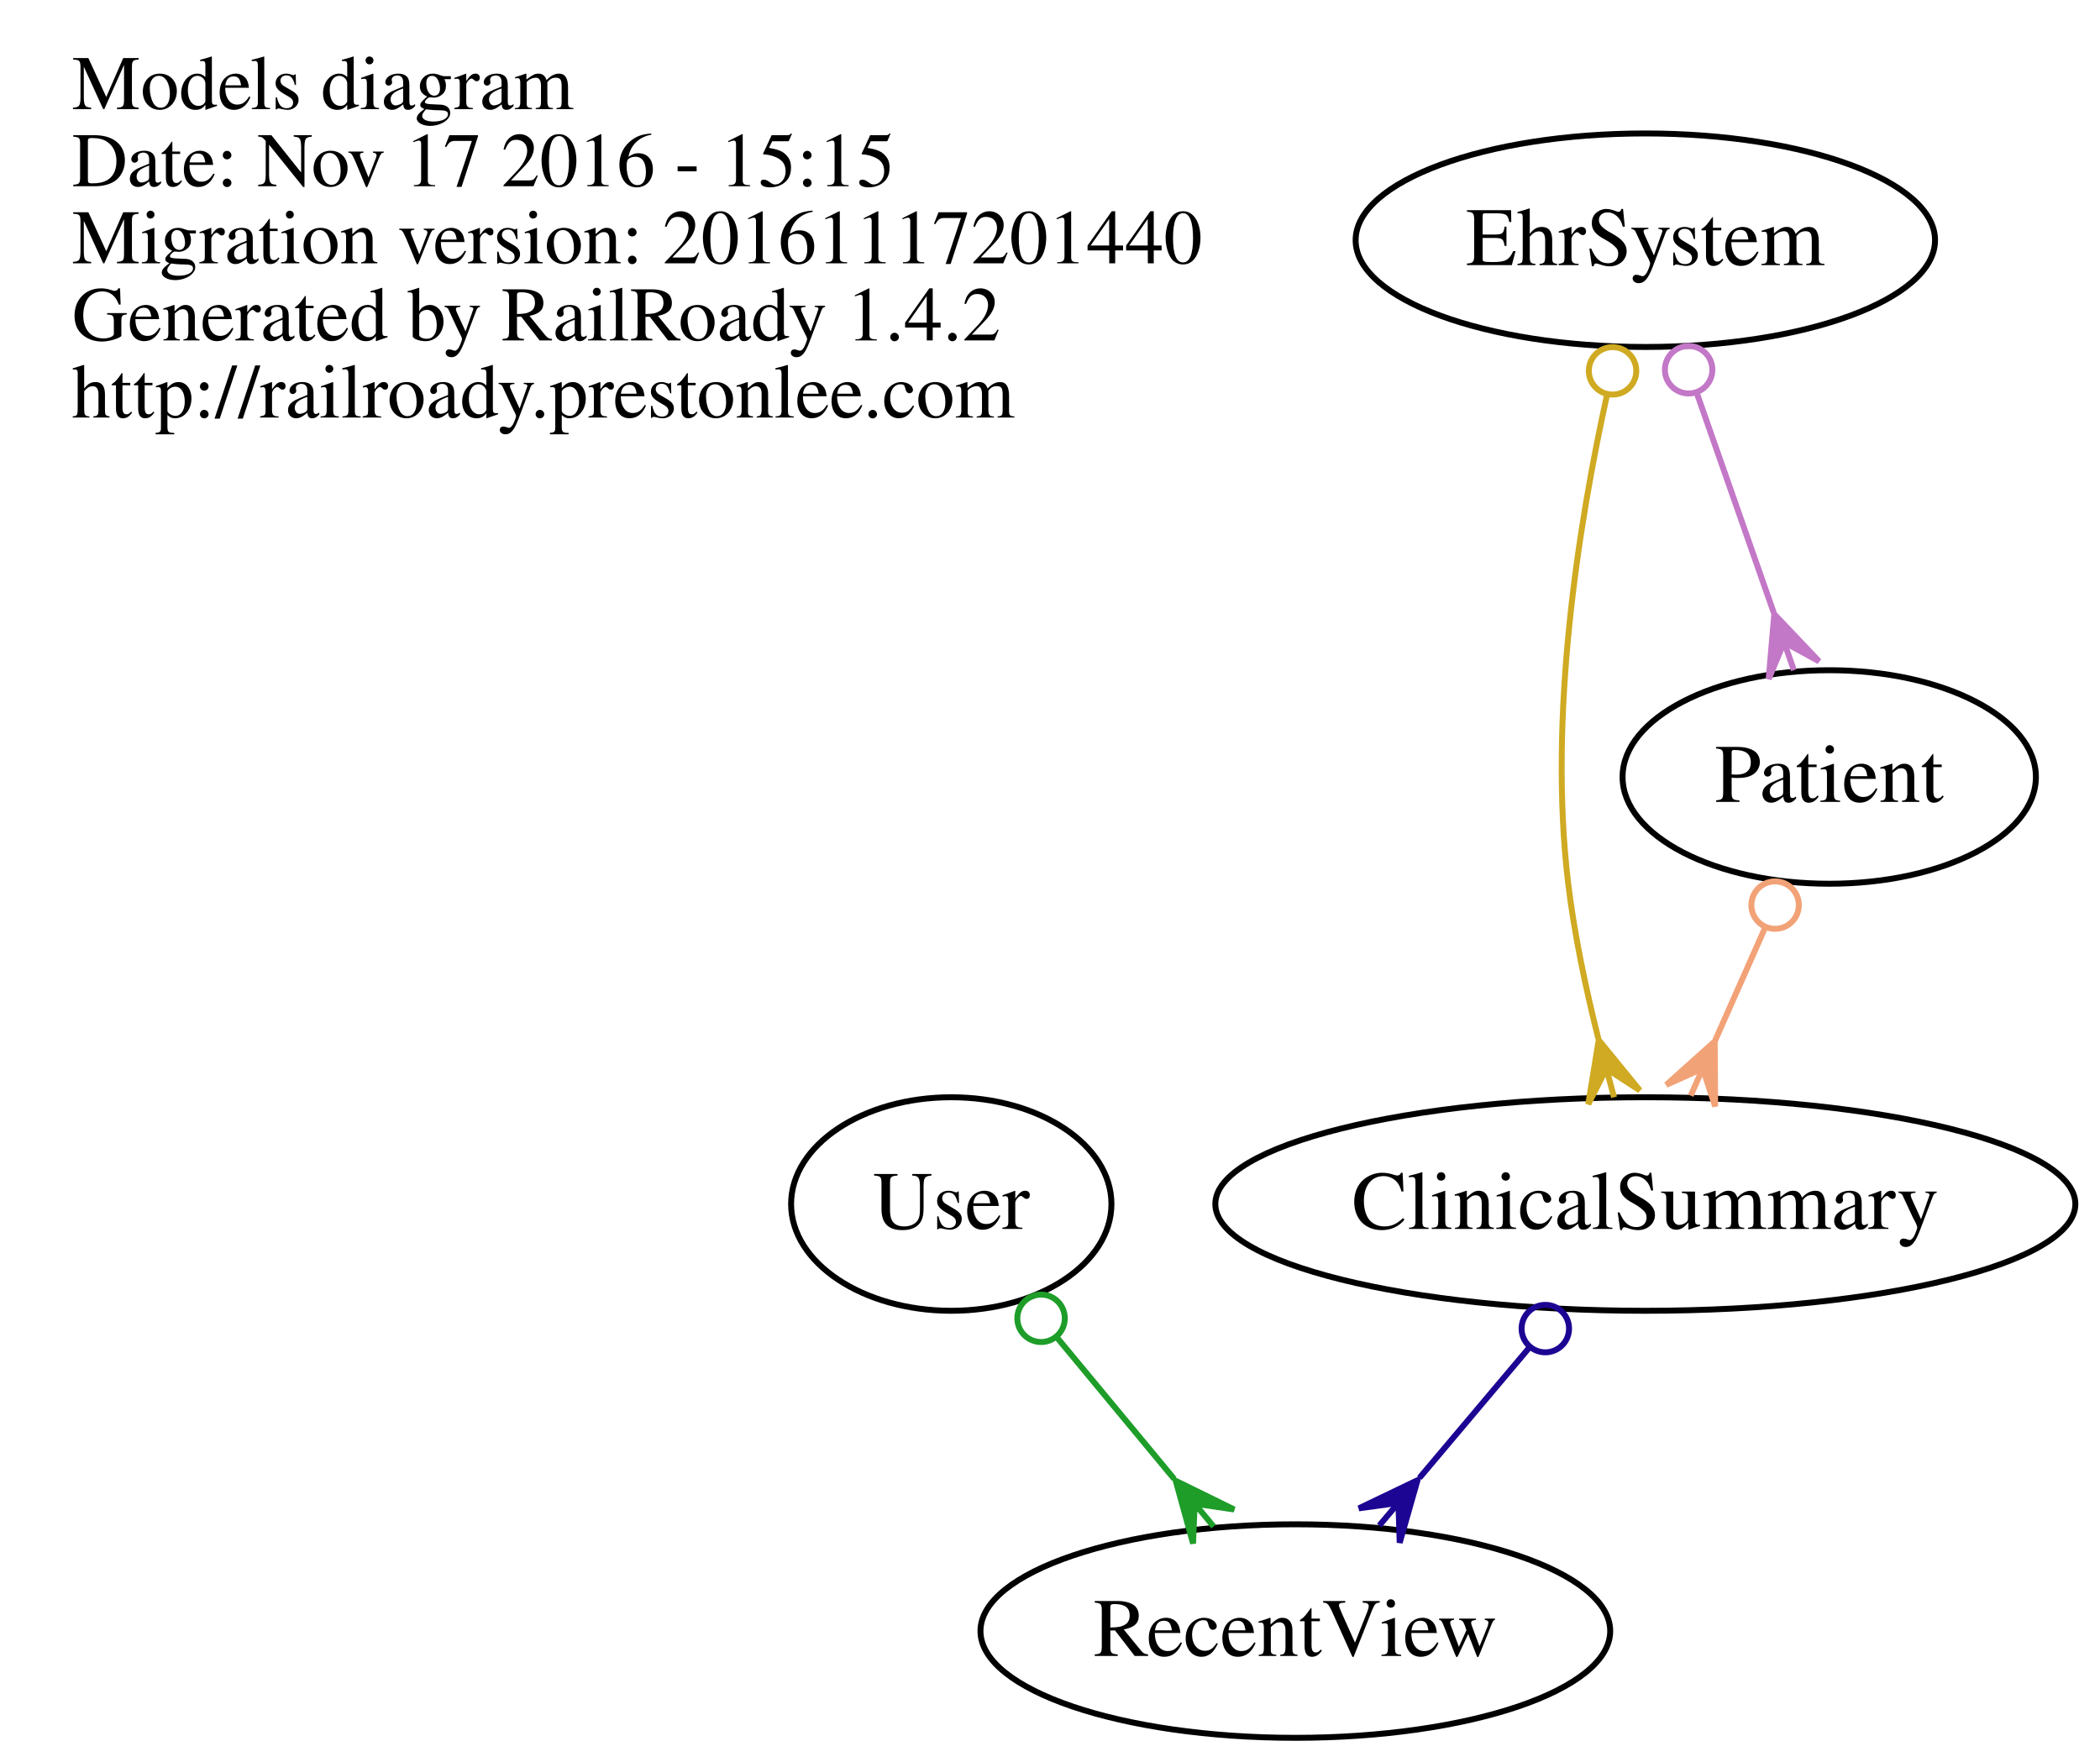
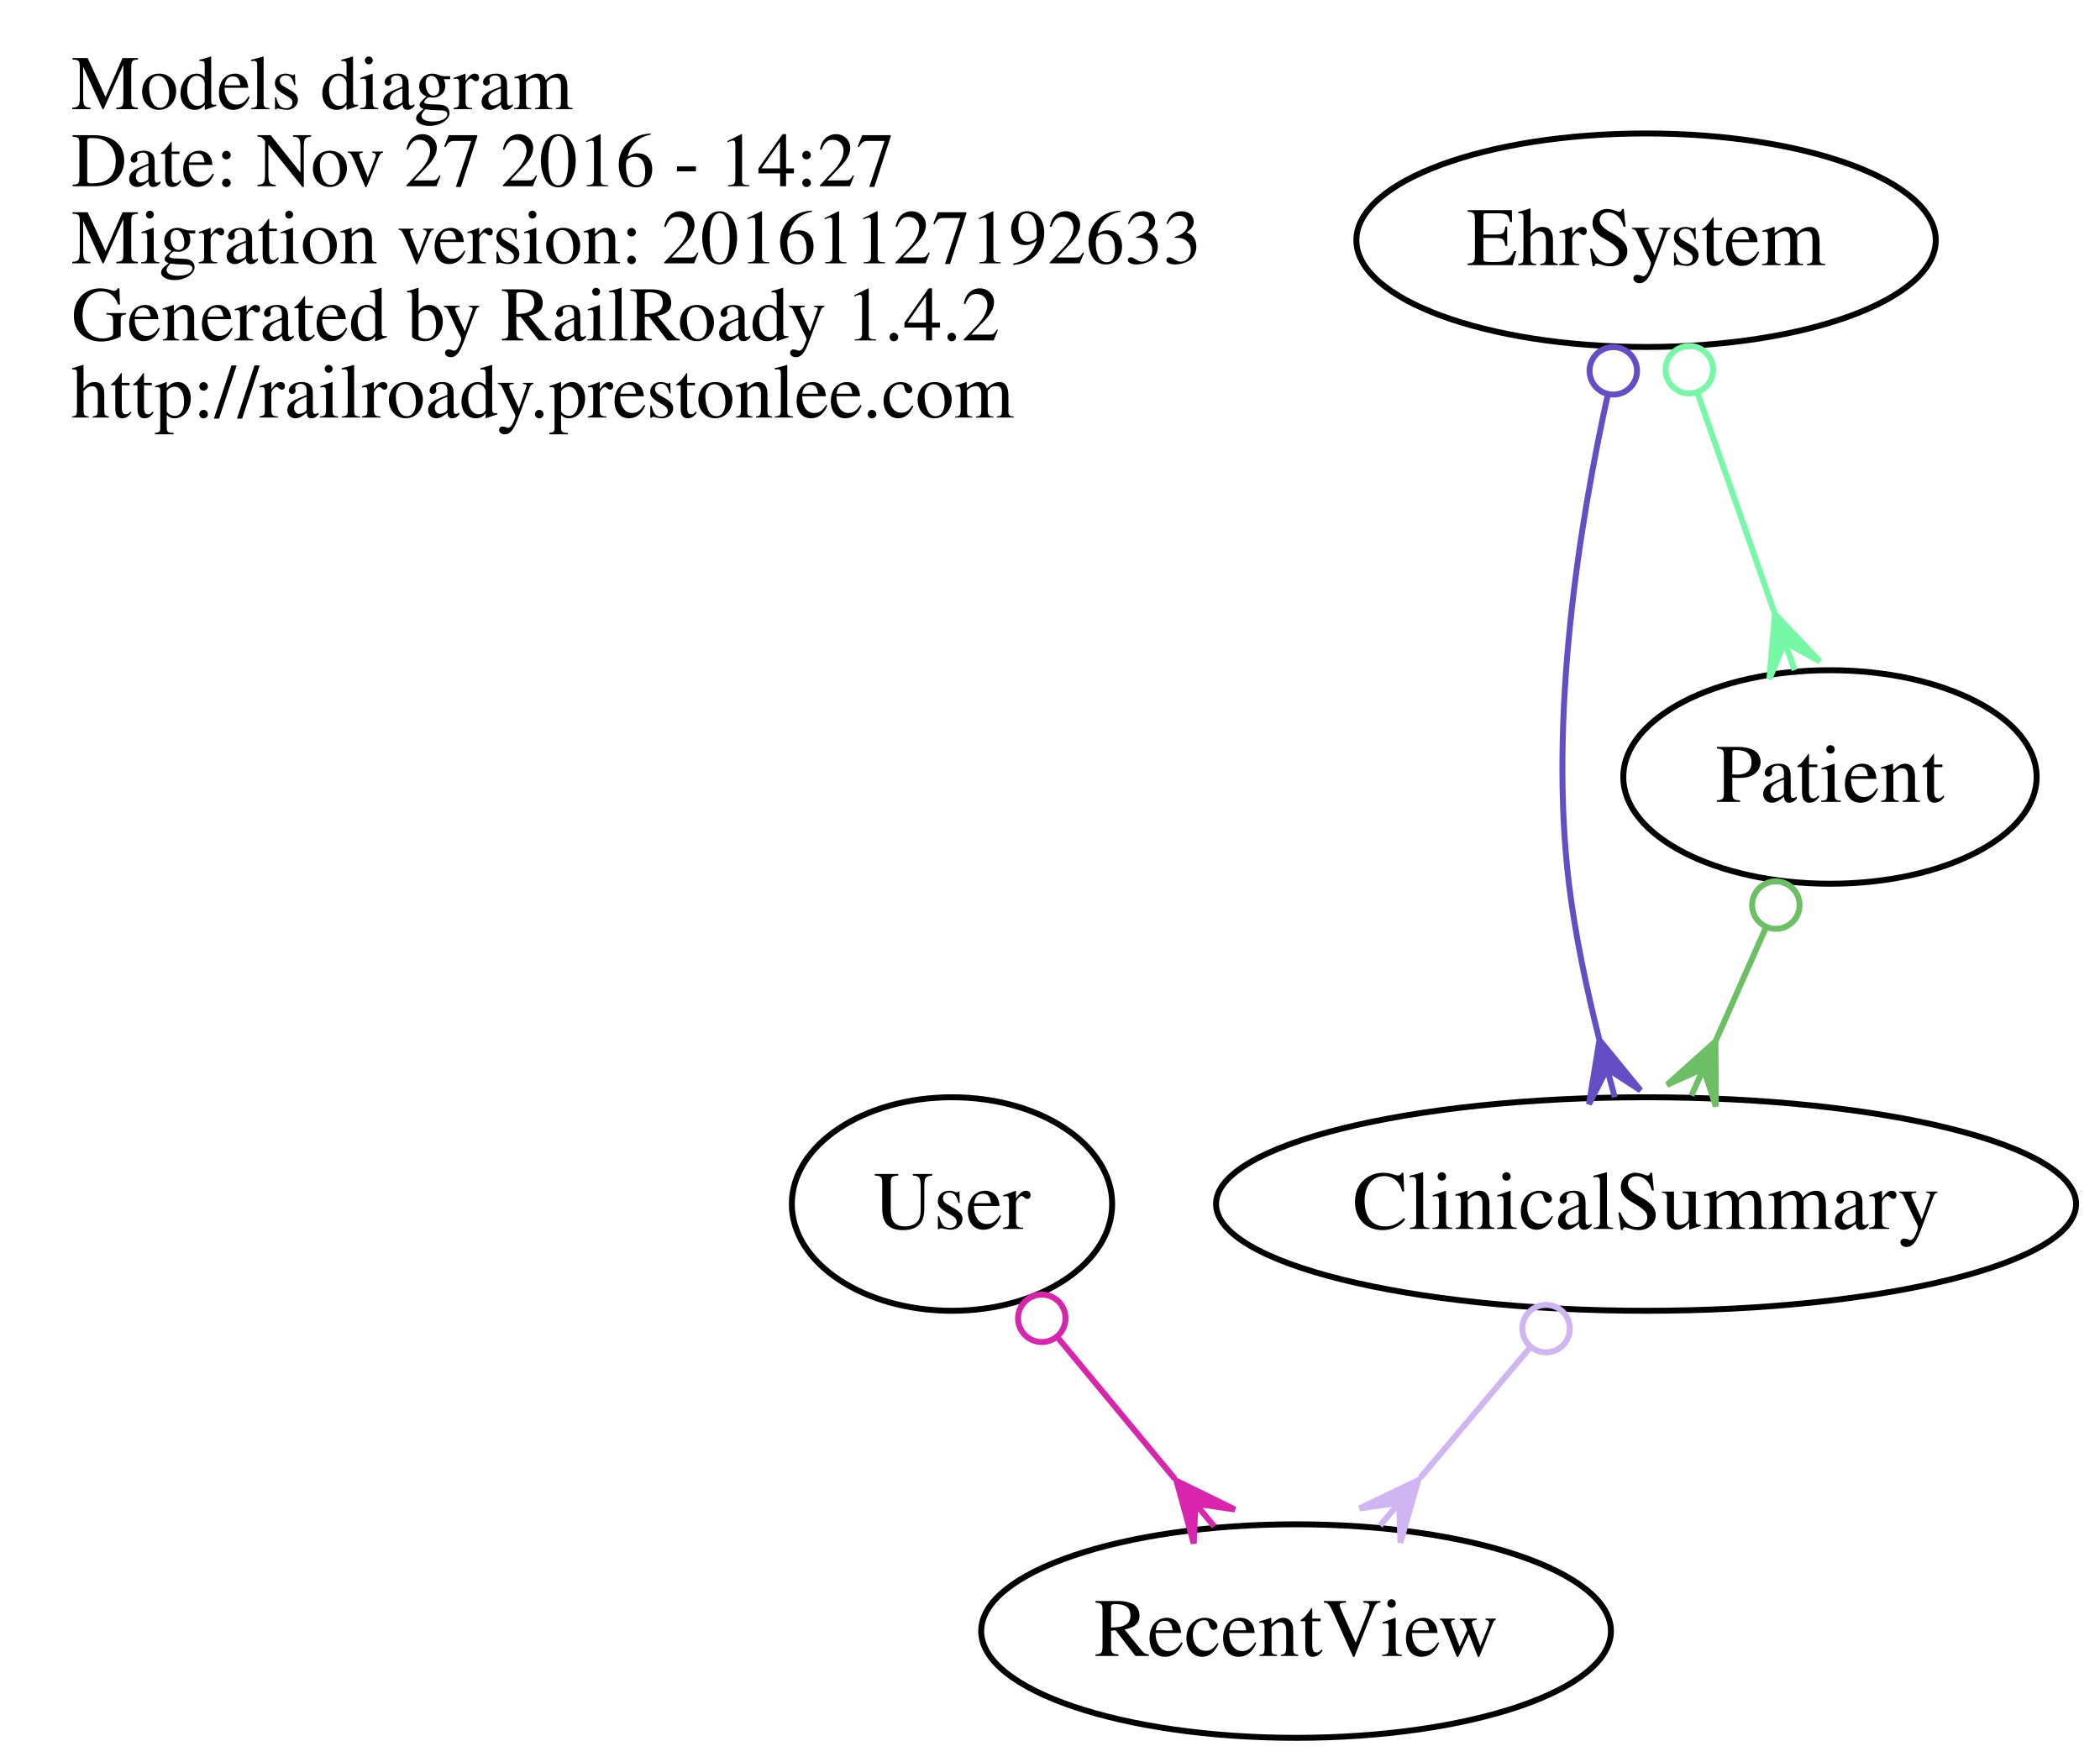
- <svg xmlns="http://www.w3.org/2000/svg" width="354pt" height="297pt" viewBox="0.00 0.00 353.71 297.00">
+ <svg xmlns="http://www.w3.org/2000/svg" width="354pt" height="297pt" viewBox="0.00 0.00 353.94 297.00">
  <g id="graph0" class="graph" transform="scale(1 1) rotate(0) translate(4 293)">
-     <polygon fill="none" stroke="none" points="-4,4 -4,-293 349.706,-293 349.706,4 -4,4" />
+     <polygon fill="none" stroke="none" points="-4,4 -4,-293 349.944,-293 349.944,4 -4,4" />
    <g id="node1" class="node">
      <text text-anchor="start" x="8" y="-274.6" font-family="Times,serif" font-size="13.00">Models diagram</text>
-       <text text-anchor="start" x="8" y="-261.6" font-family="Times,serif" font-size="13.00">Date: Nov 17 2016 - 15:15</text>
-       <text text-anchor="start" x="8" y="-248.6" font-family="Times,serif" font-size="13.00">Migration version: 20161117201440</text>
+       <text text-anchor="start" x="8" y="-261.6" font-family="Times,serif" font-size="13.00">Date: Nov 27 2016 - 14:27</text>
+       <text text-anchor="start" x="8" y="-248.6" font-family="Times,serif" font-size="13.00">Migration version: 20161127192633</text>
      <text text-anchor="start" x="8" y="-235.6" font-family="Times,serif" font-size="13.00">Generated by RailRoady 1.4.2</text>
      <text text-anchor="start" x="8" y="-222.6" font-family="Times,serif" font-size="13.00">http://railroady.prestonlee.com</text>
    </g>
    <g id="node2" class="node">
-       <ellipse fill="none" stroke="black" cx="273.212" cy="-90" rx="72.489" ry="18" />
-       <text text-anchor="middle" x="273.212" y="-85.8" font-family="Times,serif" font-size="14.00">ClinicalSummary</text>
+       <ellipse fill="none" stroke="black" cx="273.45" cy="-90" rx="72.489" ry="18" />
+       <text text-anchor="middle" x="273.45" y="-85.8" font-family="Times,serif" font-size="14.00">ClinicalSummary</text>
    </g>
    <g id="node5" class="node">
-       <ellipse fill="none" stroke="black" cx="214.212" cy="-18" rx="53.077" ry="18" />
-       <text text-anchor="middle" x="214.212" y="-13.8" font-family="Times,serif" font-size="14.00">RecentView</text>
+       <ellipse fill="none" stroke="black" cx="214.45" cy="-18" rx="53.077" ry="18" />
+       <text text-anchor="middle" x="214.45" y="-13.8" font-family="Times,serif" font-size="14.00">RecentView</text>
    </g>
    <g id="edge1" class="edge">
-       <path fill="none" stroke="#1c0593" d="M253.693,-65.843C247.744,-58.784 241.181,-50.997 235.142,-43.833" />
-       <ellipse fill="none" stroke="#1c0593" cx="256.352" cy="-68.996" rx="4" ry="4" />
-       <polygon fill="#1c0593" stroke="#1c0593" points="234.807,-43.435 231.803,-32.889 231.585,-39.612 228.362,-35.789 228.362,-35.789 228.362,-35.789 231.585,-39.612 224.922,-38.689 234.807,-43.435 234.807,-43.435" />
+       <path fill="none" stroke="#cfb5f2" d="M253.931,-65.843C247.982,-58.784 241.419,-50.997 235.38,-43.833" />
+       <ellipse fill="none" stroke="#cfb5f2" cx="256.59" cy="-68.996" rx="4" ry="4" />
+       <polygon fill="#cfb5f2" stroke="#cfb5f2" points="235.045,-43.435 232.041,-32.889 231.823,-39.612 228.6,-35.789 228.6,-35.789 228.6,-35.789 231.823,-39.612 225.16,-38.689 235.045,-43.435 235.045,-43.435" />
    </g>
    <g id="node3" class="node">
-       <ellipse fill="none" stroke="black" cx="273.212" cy="-252.5" rx="48.836" ry="18" />
-       <text text-anchor="middle" x="273.212" y="-248.3" font-family="Times,serif" font-size="14.00">EhrSystem</text>
+       <ellipse fill="none" stroke="black" cx="273.45" cy="-252.5" rx="48.836" ry="18" />
+       <text text-anchor="middle" x="273.45" y="-248.3" font-family="Times,serif" font-size="14.00">EhrSystem</text>
    </g>
    <g id="edge3" class="edge">
-       <path fill="none" stroke="#cfaa22" d="M266.786,-226.576C261.984,-204.788 256.792,-172.299 260.212,-144 261.251,-135.403 263.205,-126.188 265.289,-117.893" />
-       <ellipse fill="none" stroke="#cfaa22" cx="267.687" cy="-230.474" rx="4" ry="4" />
-       <polygon fill="#cfaa22" stroke="#cfaa22" points="265.353,-117.653 272.285,-109.156 266.645,-112.823 267.938,-107.993 267.938,-107.993 267.938,-107.993 266.645,-112.823 263.591,-106.829 265.353,-117.653 265.353,-117.653" />
+       <path fill="none" stroke="#654dc5" d="M267.024,-226.576C262.222,-204.788 257.03,-172.299 260.45,-144 261.489,-135.403 263.443,-126.188 265.527,-117.893" />
+       <ellipse fill="none" stroke="#654dc5" cx="267.925" cy="-230.474" rx="4" ry="4" />
+       <polygon fill="#654dc5" stroke="#654dc5" points="265.591,-117.653 272.523,-109.156 266.883,-112.823 268.176,-107.993 268.176,-107.993 268.176,-107.993 266.883,-112.823 263.829,-106.829 265.591,-117.653 265.591,-117.653" />
    </g>
    <g id="node4" class="node">
-       <ellipse fill="none" stroke="black" cx="304.212" cy="-162" rx="34.837" ry="18" />
-       <text text-anchor="middle" x="304.212" y="-157.8" font-family="Times,serif" font-size="14.00">Patient</text>
+       <ellipse fill="none" stroke="black" cx="304.45" cy="-162" rx="34.837" ry="18" />
+       <text text-anchor="middle" x="304.45" y="-157.8" font-family="Times,serif" font-size="14.00">Patient</text>
    </g>
    <g id="edge2" class="edge">
-       <path fill="none" stroke="#c377c7" d="M281.933,-226.603C285.963,-215.098 290.754,-201.42 294.859,-189.701" />
-       <ellipse fill="none" stroke="#c377c7" cx="280.511" cy="-230.661" rx="4" ry="4" />
-       <polygon fill="#c377c7" stroke="#c377c7" points="294.947,-189.449 302.5,-181.499 296.6,-184.73 298.253,-180.011 298.253,-180.011 298.253,-180.011 296.6,-184.73 294.006,-178.524 294.947,-189.449 294.947,-189.449" />
+       <path fill="none" stroke="#76f8a7" d="M282.171,-226.603C286.201,-215.098 290.992,-201.42 295.097,-189.701" />
+       <ellipse fill="none" stroke="#76f8a7" cx="280.749" cy="-230.661" rx="4" ry="4" />
+       <polygon fill="#76f8a7" stroke="#76f8a7" points="295.185,-189.449 302.738,-181.499 296.838,-184.73 298.491,-180.011 298.491,-180.011 298.491,-180.011 296.838,-184.73 294.244,-178.524 295.185,-189.449 295.185,-189.449" />
    </g>
    <g id="edge4" class="edge">
-       <path fill="none" stroke="#f2a277" d="M293.383,-136.548C290.673,-130.428 287.753,-123.835 284.999,-117.616" />
-       <ellipse fill="none" stroke="#f2a277" cx="295.088" cy="-140.398" rx="4" ry="4" />
-       <polygon fill="#f2a277" stroke="#f2a277" points="284.911,-117.419 284.977,-106.453 282.887,-112.847 280.862,-108.275 280.862,-108.275 280.862,-108.275 282.887,-112.847 276.748,-110.097 284.911,-117.419 284.911,-117.419" />
+       <path fill="none" stroke="#6cbf65" d="M293.621,-136.548C290.911,-130.428 287.991,-123.835 285.237,-117.616" />
+       <ellipse fill="none" stroke="#6cbf65" cx="295.326" cy="-140.398" rx="4" ry="4" />
+       <polygon fill="#6cbf65" stroke="#6cbf65" points="285.15,-117.419 285.215,-106.453 283.125,-112.847 281.1,-108.275 281.1,-108.275 281.1,-108.275 283.125,-112.847 276.986,-110.097 285.15,-117.419 285.15,-117.419" />
    </g>
    <g id="node6" class="node">
-       <ellipse fill="none" stroke="black" cx="156.212" cy="-90" rx="27" ry="18" />
-       <text text-anchor="middle" x="156.212" y="-85.8" font-family="Times,serif" font-size="14.00">User</text>
+       <ellipse fill="none" stroke="black" cx="156.45" cy="-90" rx="27" ry="18" />
+       <text text-anchor="middle" x="156.45" y="-85.8" font-family="Times,serif" font-size="14.00">User</text>
    </g>
    <g id="edge5" class="edge">
-       <path fill="none" stroke="#1e9d29" d="M174.115,-67.392C180.34,-59.879 187.369,-51.396 193.783,-43.656" />
-       <ellipse fill="none" stroke="#1e9d29" cx="171.349" cy="-70.731" rx="4" ry="4" />
-       <polygon fill="#1e9d29" stroke="#1e9d29" points="194.054,-43.328 203.899,-38.499 197.244,-39.478 200.434,-35.628 200.434,-35.628 200.434,-35.628 197.244,-39.478 196.969,-32.757 194.054,-43.328 194.054,-43.328" />
+       <path fill="none" stroke="#d925ad" d="M174.353,-67.392C180.578,-59.879 187.607,-51.396 194.021,-43.656" />
+       <ellipse fill="none" stroke="#d925ad" cx="171.587" cy="-70.731" rx="4" ry="4" />
+       <polygon fill="#d925ad" stroke="#d925ad" points="194.292,-43.328 204.137,-38.499 197.482,-39.478 200.672,-35.628 200.672,-35.628 200.672,-35.628 197.482,-39.478 197.207,-32.757 194.292,-43.328 194.292,-43.328" />
    </g>
  </g>
</svg>
